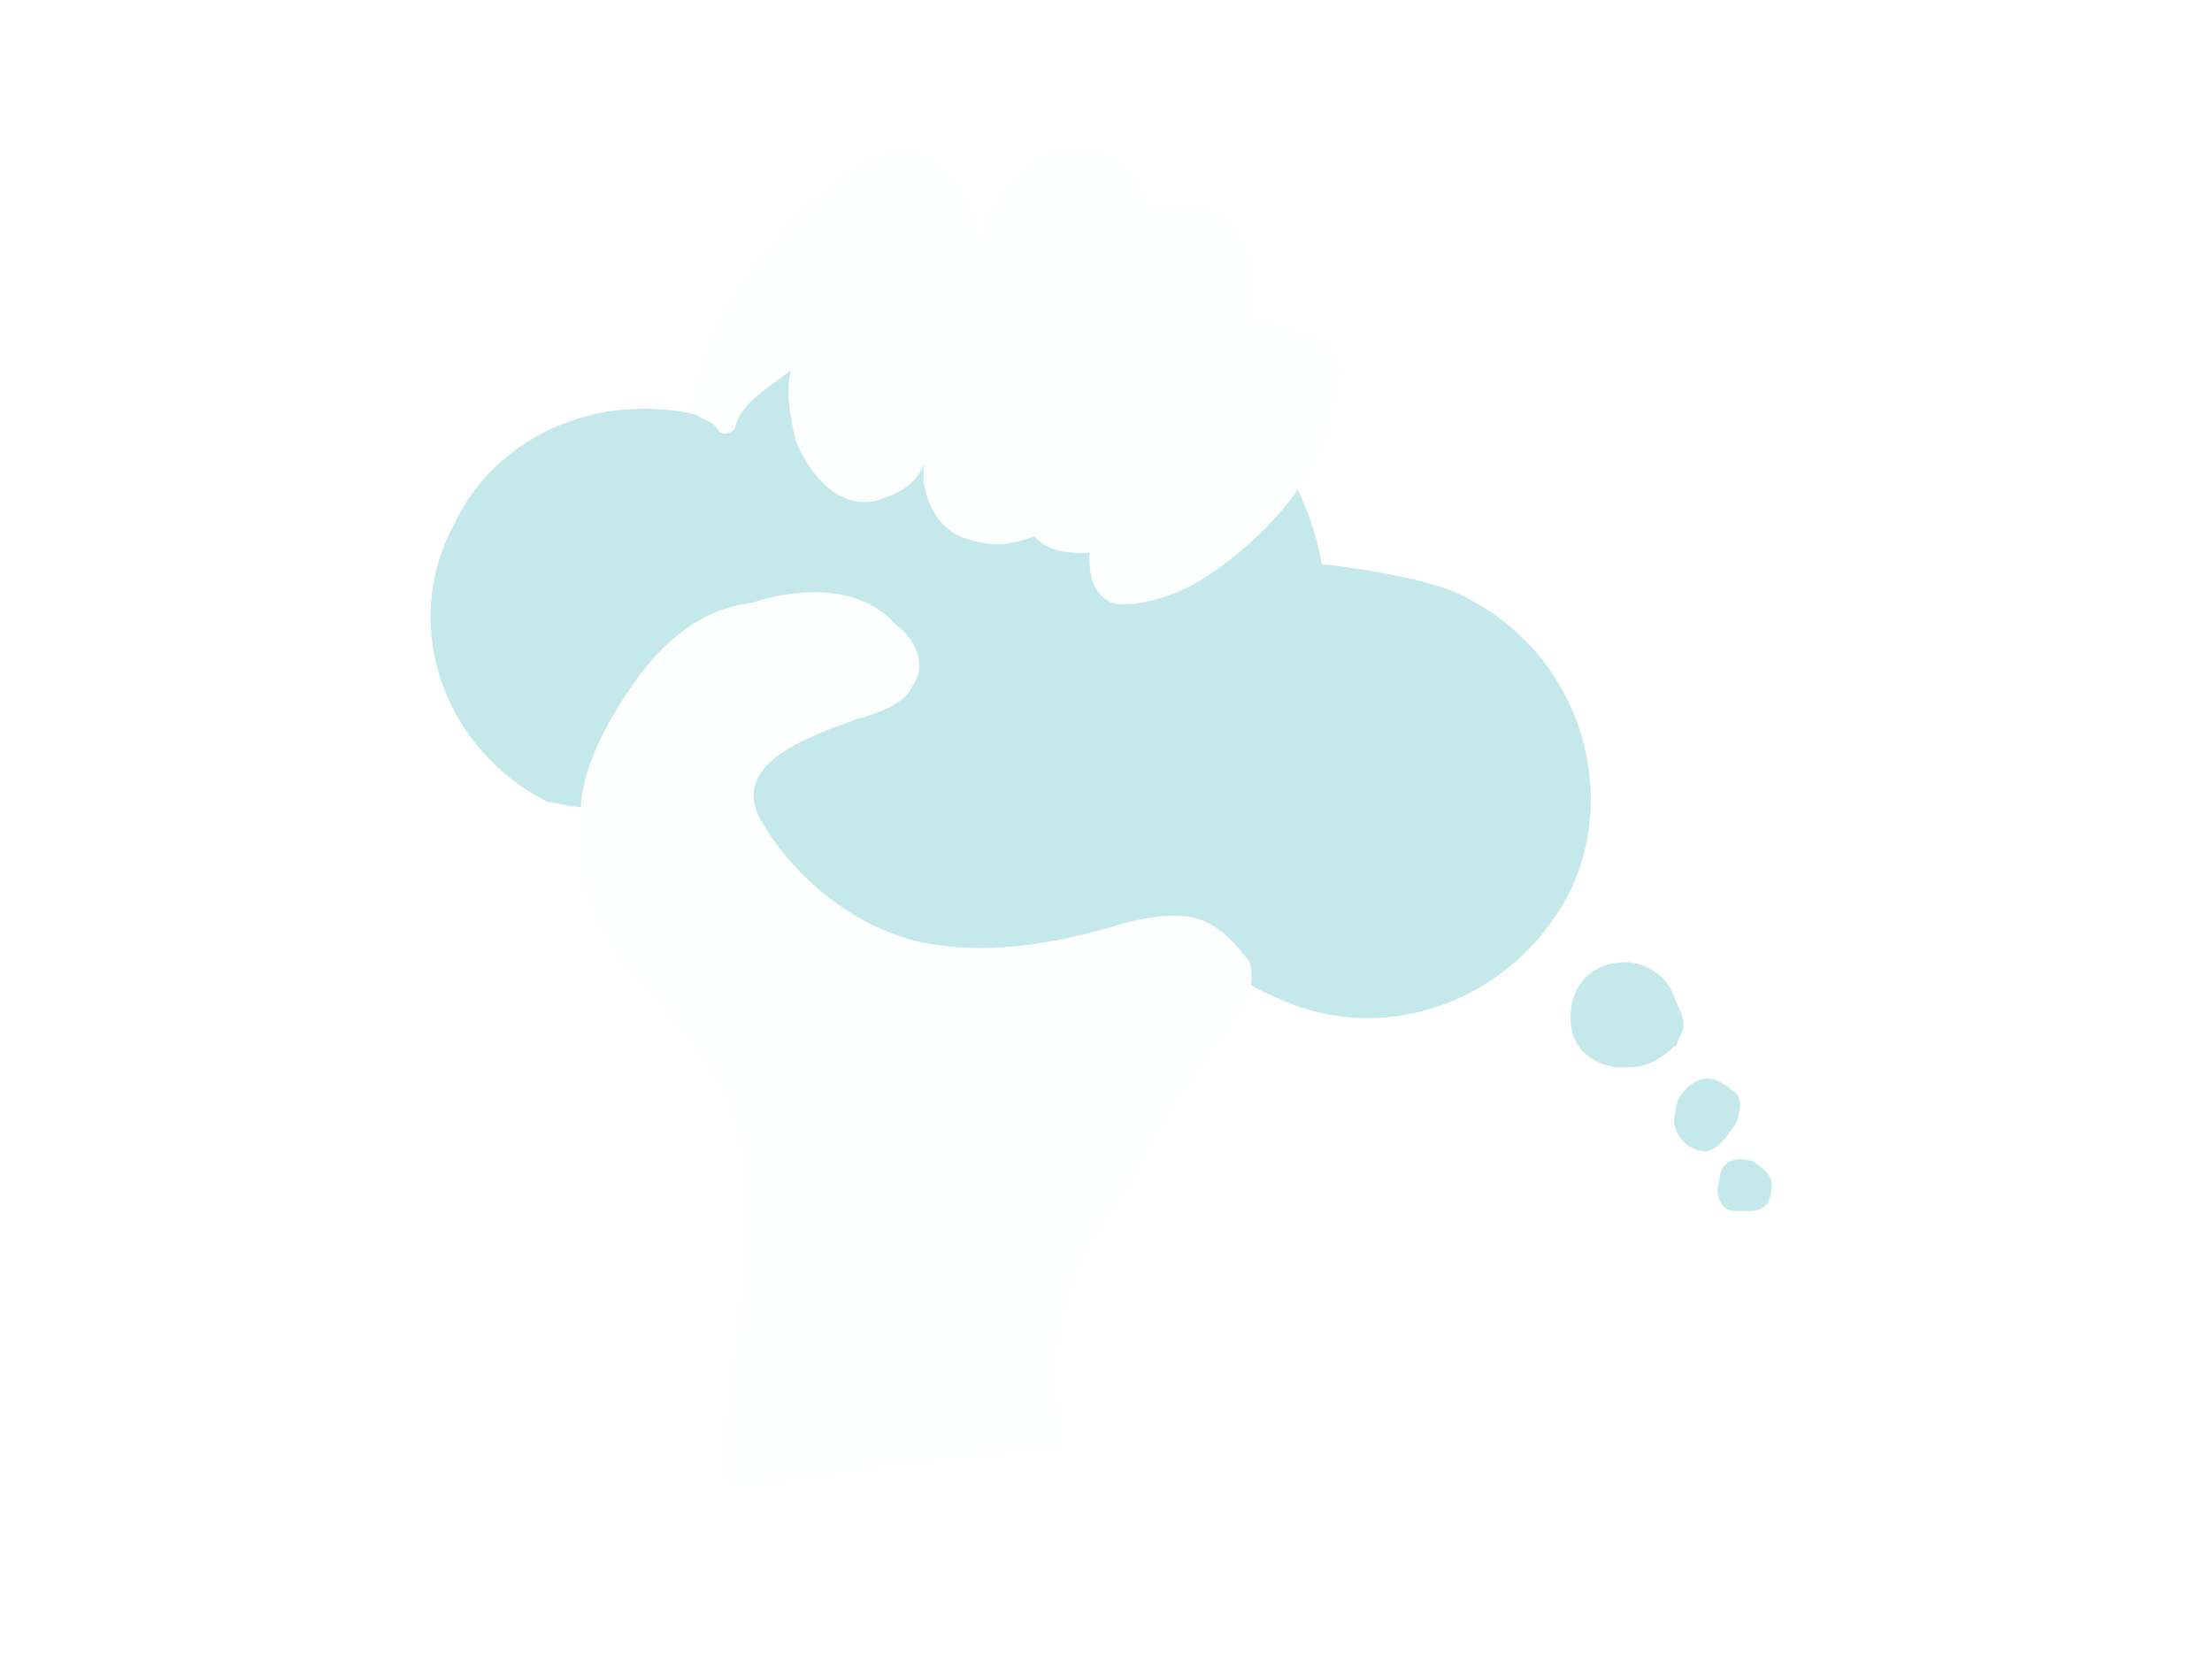
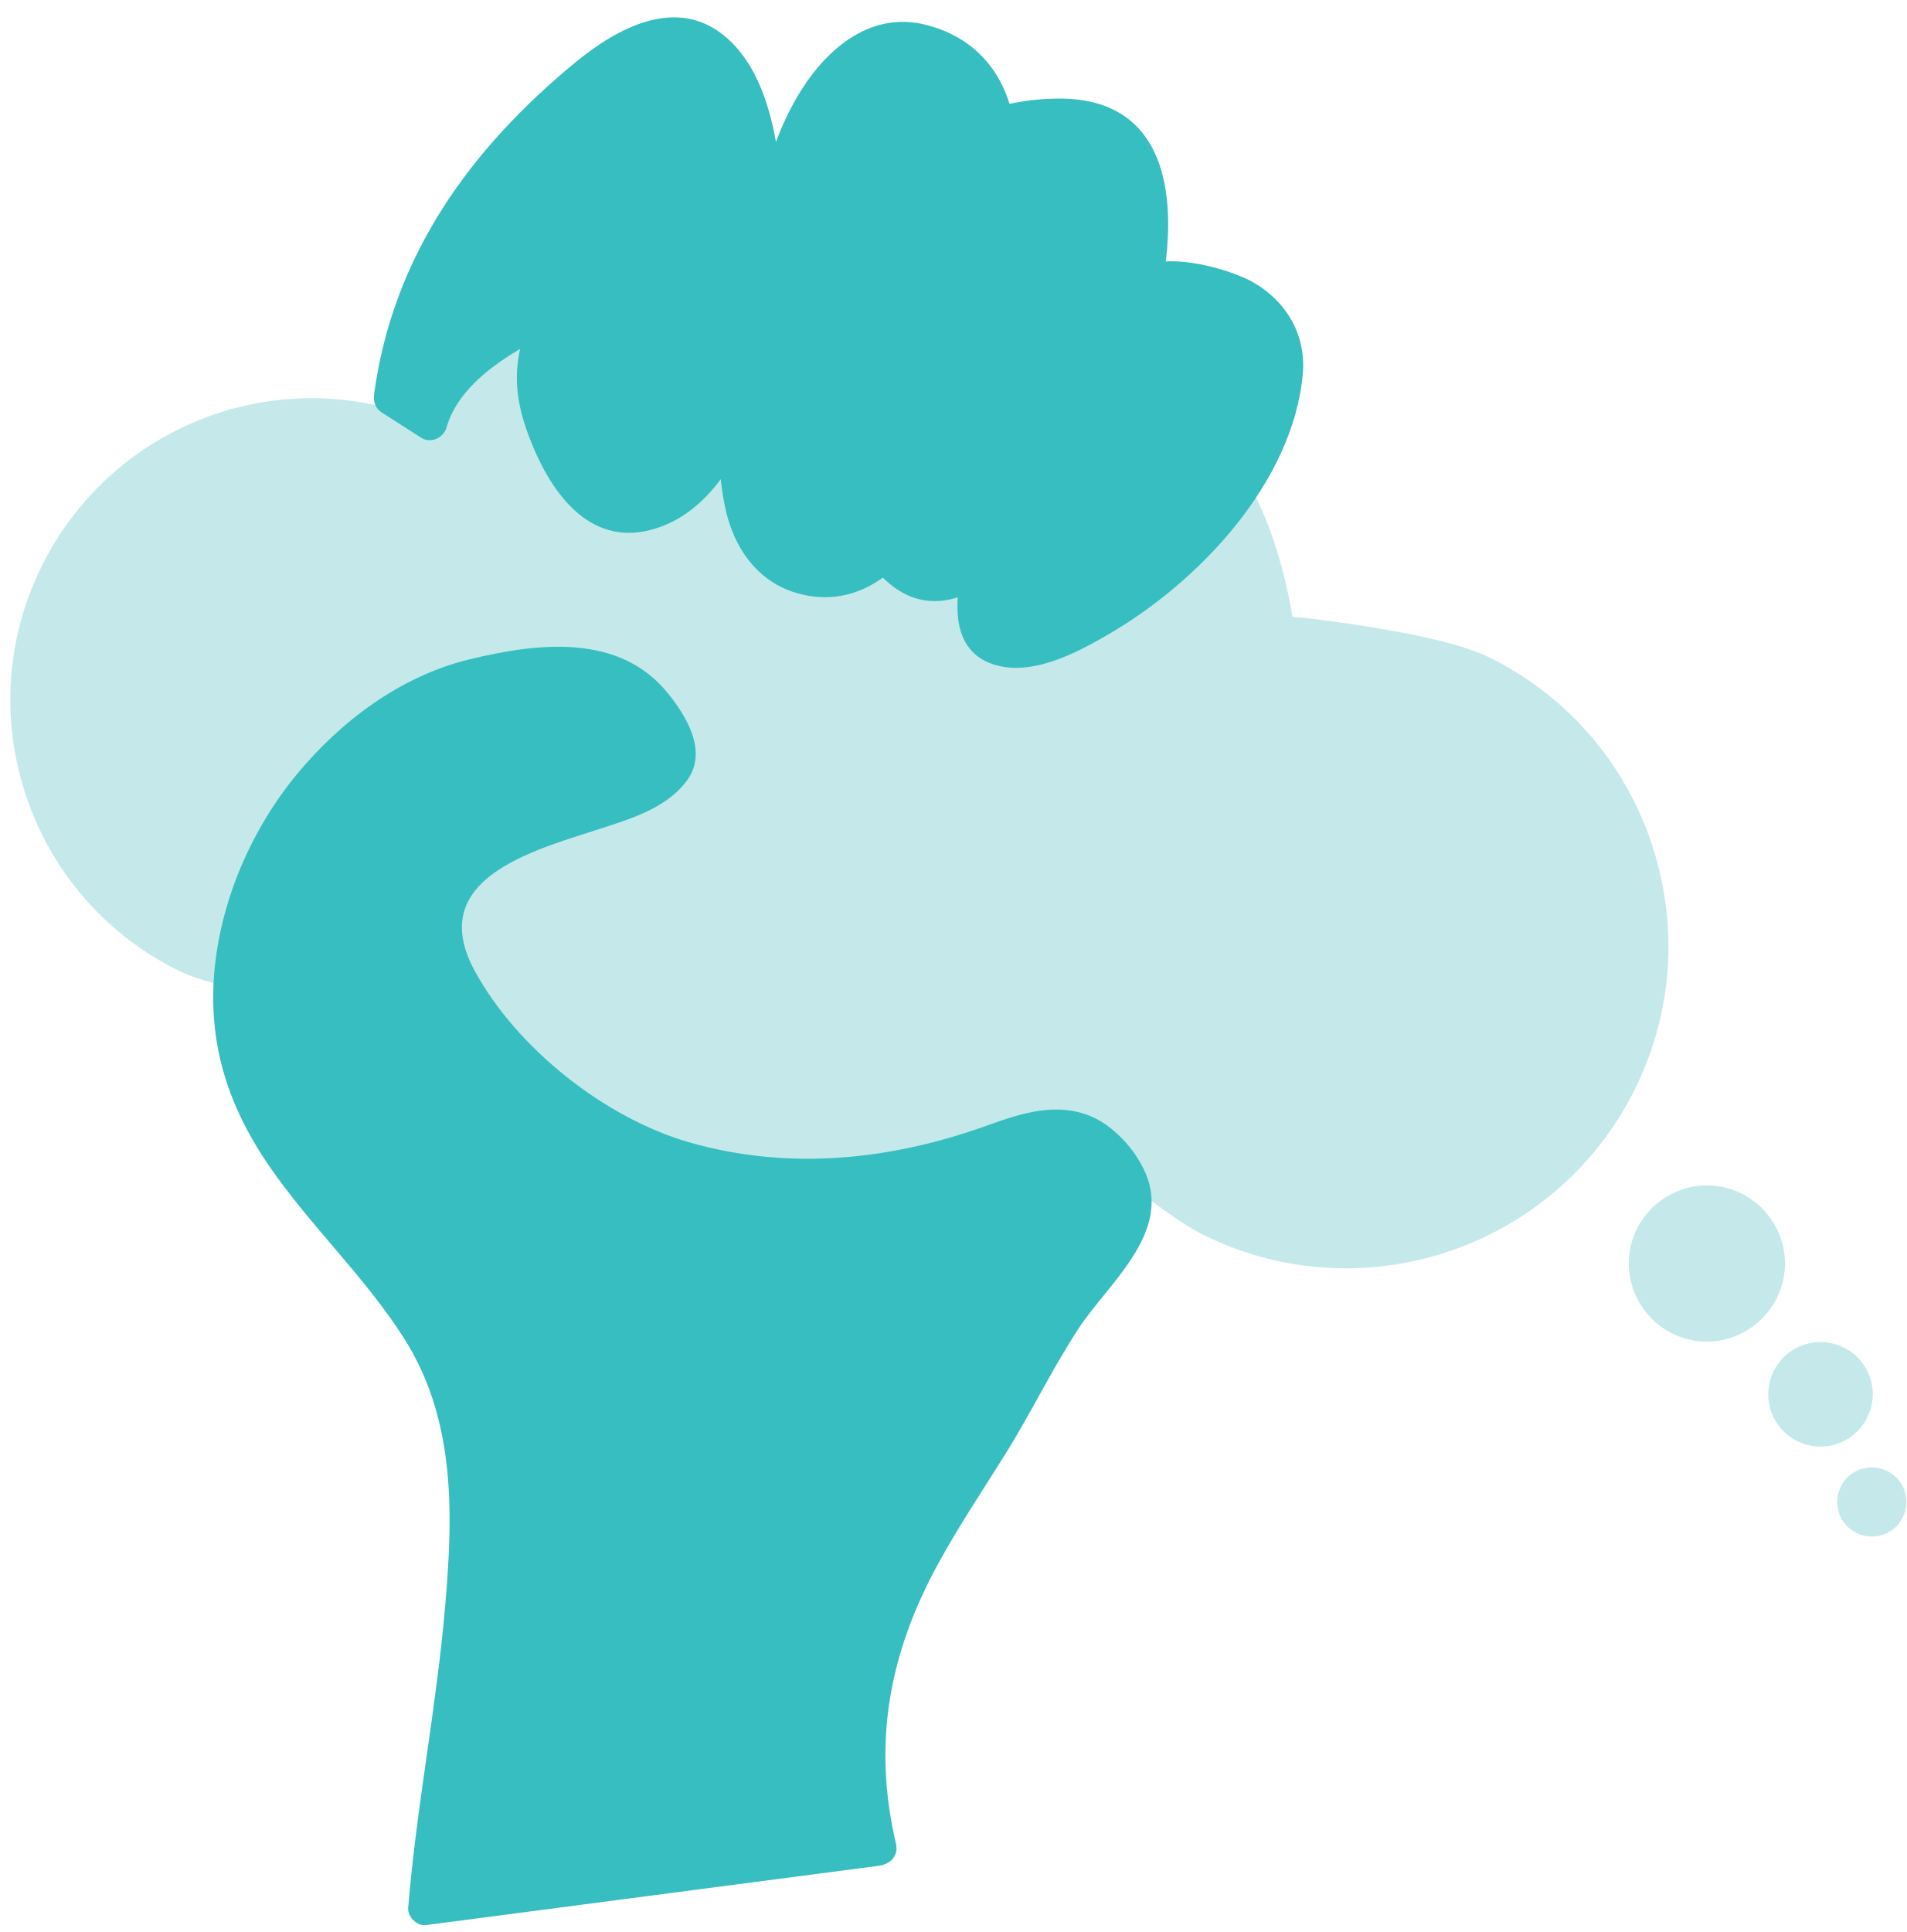
- <svg xmlns="http://www.w3.org/2000/svg" version="1.1" id="Layer_1" x="0px" y="0px" viewBox="0 0 40 30" enable-background="new 0 0 40 30" xml:space="preserve">
+ <svg xmlns="http://www.w3.org/2000/svg" version="1.1" id="Layer_1" x="0px" y="0px" width="555.4px" height="562.7px" viewBox="0 0 555.4 562.7" enable-background="new 0 0 555.4 562.7" xml:space="preserve">
  <g>
-     <path fill="#C5E9EA" d="M26.5,10.8c-0.7-0.4-2.6-0.6-2.6-0.6c-0.1-0.6-0.3-1.1-0.6-1.7c-1.4-2.4-8.8-2.3-8.8-2.3   C14,6.5,13.4,7.1,13,7.6l-0.4-0.1c-1.7-0.4-3.6,0.3-4.4,2c-1,1.9-0.1,4.1,1.7,5c0.1,0,0.4,0.1,0.7,0.1l2.8,0c0.6,0.7,1.1,1.7,2,2.1   c1.9,1,4,0.9,5.7-0.1c0,0,1.1,1.1,1.9,1.4c2,1,4.4,0.1,5.4-1.9C29.3,14.2,28.5,11.8,26.5,10.8z" />
-     <path fill="#C5E9EA" d="M30.4,18.7c0.1-0.2,0-0.4-0.1-0.6c-0.1-0.4-0.5-0.7-0.9-0.7c-0.6,0-1,0.4-1,1c0,0.5,0.3,0.8,0.8,0.9   c0,0,0.1,0,0.1,0c0,0,0.1,0,0.1,0c0,0,0,0,0.1,0c0.3,0,0.6-0.2,0.8-0.4C30.3,19,30.3,18.9,30.4,18.7z" />
-     <path fill="#C5E9EA" d="M31.4,20.3c0.1-0.3,0.1-0.5-0.1-0.6c-0.1-0.1-0.3-0.2-0.4-0.2c-0.3,0-0.6,0.3-0.6,0.6   c-0.1,0.3,0.1,0.6,0.4,0.7C31,20.9,31.2,20.6,31.4,20.3z" />
-     <path fill="#C5E9EA" d="M31.7,21c-0.3-0.1-0.6,0-0.6,0.3c-0.1,0.3,0,0.6,0.3,0.6c0,0,0.1,0,0.1,0c0,0,0,0,0.1,0   c0.1,0,0.4,0,0.4-0.3c0,0.1-0.1,0.1-0.1,0.2c0.1-0.1,0.1-0.1,0.1-0.2c0,0,0,0,0,0.1C32.1,21.3,32,21.2,31.7,21z M31.8,21.8   C31.8,21.8,31.8,21.8,31.8,21.8C31.8,21.8,31.8,21.8,31.8,21.8z" />
-   </g>
-   <g>
-     <path fill="#FDFFFF" d="M21.6,16.6c-0.4-0.1-0.9,0-1.3,0.1c-1.3,0.4-2.6,0.6-3.8,0.3c-1.1-0.3-2.1-1.1-2.7-2.1   c-0.7-1.1,0.9-1.6,1.7-1.9c0.4-0.1,0.9-0.3,1-0.6c0.3-0.4,0-0.9-0.3-1.1c-0.6-0.7-1.7-0.7-2.6-0.4c-0.9,0.1-1.6,0.7-2.1,1.4   s-1,1.6-1,2.4c-0.1,1,0.1,1.7,0.7,2.6c0.6,0.7,1.3,1.4,1.7,2.1c0.7,1,0.6,2.3,0.6,3.4c-0.1,1.3-0.4,2.6-0.4,3.8   c0,0.1,0.1,0.3,0.3,0.3c1.9-0.3,3.8-0.6,5.7-0.7c0.1,0,0.1-0.1,0.1-0.3c-0.3-1.3-0.1-2.4,0.6-3.6c0.3-0.4,0.6-0.9,0.9-1.4   c0.3-0.6,0.6-1.1,1-1.6c0.3-0.6,1.1-1.1,0.9-1.9C22.3,17,22,16.7,21.6,16.6z" />
-     <path fill="#FDFFFF" d="M23.7,6.1c-0.3-0.1-0.7-0.3-1.1-0.3c0.1-1.1-0.1-2.1-1.3-2.1c-0.1,0-0.4,0-0.6,0c-0.1-0.4-0.4-0.9-1-1   c-0.7-0.1-1.3,0.3-1.7,1c-0.1,0.1-0.1,0.3-0.3,0.6c-0.1-0.4-0.3-1-0.7-1.3c-0.6-0.6-1.4-0.1-1.9,0.3c-1.3,1.1-2.3,2.4-2.6,4.1   c0,0,0,0.1,0.1,0.1c0.1,0.1,0.3,0.1,0.4,0.3c0.1,0.1,0.3,0,0.3-0.1c0.1-0.4,0.6-0.7,1-1c-0.1,0.4,0,0.9,0.1,1.3   c0.3,0.7,0.9,1.3,1.6,1c0.3-0.1,0.6-0.3,0.7-0.6c0,0.1,0,0.1,0,0.3c0.1,0.6,0.4,1,1,1.1c0.4,0.1,0.7,0,1-0.1c0.3,0.3,0.6,0.3,1,0.3   c0,0.3,0,0.7,0.4,0.9c0.4,0.1,1.1-0.1,1.6-0.4c1.1-0.7,2.3-1.9,2.4-3.3C24.4,6.6,24.1,6.2,23.7,6.1z" />
+     <g>
+       <path fill="#C5E9EA" d="M68.6,286.6c-6.2-1.1-11.8-2.7-16.1-4.8C9.4,260.6-8.2,208.5,13,165.5c19-38.6,62.9-56.7,102.8-44.8    l9.5,2.5c9.7-13.7,21.6-25.2,35-34.2c0,0,170.5-2.7,202,51.4c7.1,12.3,11,26.2,13.4,40.2c0,0,42.1,4.2,57.6,11.8    c46,22.7,64.8,78.4,42.1,124.3s-78.4,64.8-124.3,42.1c-14.8-7.3-43.5-33.9-43.5-33.9c-38.8,22.1-87.5,25.2-130.6,3.9    c-19.8-9.8-32.6-31.7-45.1-48.1" />
+       <path fill="#C5E9EA" d="M202.8,339.6c-9-2.4-17.8-5.7-26.3-9.9c-16.2-8-27.8-24.1-38.1-38.4c-2.5-3.5-4.9-6.9-7.4-10l1.6-1.2    c2.5,3.2,4.9,6.5,7.4,10.1c10.1,14.1,21.6,30,37.4,37.8c41.2,20.3,89.7,18.9,129.7-3.9l0.6-0.4l0.5,0.5    c0.3,0.3,28.8,26.6,43.3,33.8c45.4,22.4,100.6,3.7,123-41.7c22.4-45.4,3.7-100.6-41.7-123c-15.2-7.5-56.8-11.7-57.2-11.7l-0.8-0.1    l-0.1-0.8c-2.8-16.2-7.2-29.3-13.3-39.9C331.2,89,168.7,89.9,160.6,90c-13.5,9.2-25.1,20.5-34.5,33.8l-0.4,0.6l-10.2-2.7    c-40.3-12.1-83,6.5-101.6,44.2c-10.2,20.6-11.7,43.8-4.3,65.6c7.4,21.7,22.7,39.3,43.3,49.4c3.9,1.9,9.3,3.5,15.9,4.7l-0.4,2    c-6.8-1.2-12.3-2.9-16.4-4.9c-21-10.4-36.8-28.4-44.3-50.6c-7.5-22.2-6-46.1,4.4-67.1c19.1-38.6,62.8-57.6,104-45.3l8.8,2.3    c9.6-13.3,21.3-24.7,34.9-33.9L160,88l0.3,0c0.4,0,43.2-0.6,89.3,5.4c62.1,8.1,100.3,23.7,113.5,46.4    c6.2,10.6,10.6,23.7,13.4,39.8c6,0.6,42.6,4.7,57.2,11.8c22.5,11.1,39.3,30.3,47.3,54s6.4,49.2-4.7,71.7    c-20.1,40.7-65.9,60.4-108.1,49.2c-6-1.6-11.9-3.8-17.6-6.6c-13.8-6.8-39.1-29.8-43.2-33.6C275.2,344.3,237.7,348.8,202.8,339.6z" />
+     </g>
+     <g>
+       <path fill="#37BEC0" d="M227.8,65.3" />
+     </g>
+     <g>
+       <path fill="#37BEC0" d="M279.8,71.2" />
+     </g>
+     <g>
+       <path fill="#37BEC0" d="M329.6,98.9" />
+     </g>
+     <g>
+       <circle fill="#C5E9EA" cx="497.2" cy="368" r="21.7" />
+       <path fill="#C5E9EA" d="M491.4,390c-12.1-3.2-19.4-15.7-16.2-27.8c3.2-12.1,15.7-19.4,27.8-16.2c12.1,3.2,19.4,15.7,16.2,27.8    C515.9,385.9,503.5,393.2,491.4,390z M502.5,348c-11-2.9-22.4,3.7-25.3,14.7c-2.9,11,3.7,22.4,14.7,25.3    c11,2.9,22.4-3.7,25.3-14.7C520.1,362.3,513.5,350.9,502.5,348z" />
+     </g>
+     <g>
+       <circle fill="#C5E9EA" cx="530.3" cy="406.1" r="14.2" />
+       <path fill="#C5E9EA" d="M526.4,420.8c-8.1-2.1-13-10.5-10.8-18.6c2.1-8.1,10.5-13,18.6-10.8c8.1,2.1,13,10.5,10.8,18.6    S534.5,423,526.4,420.8z M533.6,393.3c-7-1.9-14.3,2.4-16.1,9.4c-1.9,7,2.4,14.3,9.4,16.1s14.3-2.4,16.1-9.4    C544.9,402.4,540.7,395.2,533.6,393.3z" />
+     </g>
+     <g>
+       <circle fill="#C5E9EA" cx="545.3" cy="437.5" r="9.1" />
+       <path fill="#C5E9EA" d="M542.7,447.2c-5.4-1.4-8.6-6.9-7.2-12.3c1.4-5.4,6.9-8.6,12.3-7.2c5.4,1.4,8.6,6.9,7.2,12.3    C553.6,445.4,548.1,448.6,542.7,447.2z M547.4,429.7c-4.3-1.1-8.7,1.4-9.8,5.7c-1.1,4.3,1.4,8.7,5.7,9.8c4.3,1.1,8.7-1.4,9.8-5.7    C554.2,435.2,551.7,430.8,547.4,429.7z" />
+     </g>
+     <g>
+       <g>
+         <path fill="#37BEC0" d="M256.1,538.4c-15.4-61.7,20-91.7,45.4-139.8c15.8-31.1,35.5-40.1,27.2-55.4c-14.7-27-33.8-10.5-54.9-5.3     c-12.2,3-24.7,4.8-37.3,4.9c-21.1,0.1-42.3-4.4-60.2-15.7c-15.6-9.8-37.6-28.3-44.4-46.4c-20.8-55.6,103-31.8,54.4-80.4     c-9.3-9.3-24.2-6.5-35.8-5.4c-49.9,4.6-89.9,58.6-82.3,110c9.3,44.6,58.4,66,66.7,114.6c5.4,43.6-7.1,90.9-10.7,136.3     L256.1,538.4z" />
+       </g>
+       <g>
+         <g>
+           <path fill="#37BEC0" d="M261,537c-6.9-29.3-2-55.5,12.3-81.6c5.9-10.8,12.8-21.1,19.3-31.5c7.6-12.1,13.8-25.1,21.6-37      c7.9-12.1,24.8-25.8,20.6-42c-2.1-8-9.6-16.8-17.3-19.9c-9.8-3.9-19.6-0.9-29.1,2.5c-28.2,10.3-58,13.6-87.3,5.3      c-24.7-7-50.5-27.4-62.8-50c-15.1-27.7,19-35.6,38.3-42c8.6-2.8,18.1-6,23.6-13.6c6-8.3-0.2-18.5-5.5-25.1      c-14.2-17.8-38.1-14.9-58.2-10c-19.9,4.9-37.2,17.9-50.1,33.5c-12.9,15.7-21.6,35.5-23.8,55.7c-2.3,21.6,3.4,40.1,15.6,58      c12.1,17.7,28,32.4,39.5,50.5c15,23.6,14.3,50.8,12,77.7c-2.5,29.5-8.4,58.7-10.8,88.2c-0.2,2.5,2.5,5.3,5.1,5      c44-5.8,88.1-11.5,132.1-17.3c6.4-0.8,6.4-11-0.1-10.1c-44,5.8-88.1,11.5-132.1,17.3c1.7,1.7,3.4,3.3,5.1,5      c2.5-29.5,8.1-58.7,10.8-88.2c2.3-25.1,2.6-50.5-8.3-73.6c-9-19-24.6-34.3-37.7-50.5C78.6,324.6,69.7,304.5,73,280      c3-22.5,14.8-43.1,31.2-58.5c17.7-16.7,41-23.2,65-22.8c10.2,0.2,17.8,8,22.3,16.5c1.7,3.3,1.2,6-1.4,8.4      c-6.9,6.5-19.3,8.4-28,11.3c-20.8,6.8-43.1,18.2-36.2,43.9c5.5,20.5,24.9,36.5,41.4,48.3c23.2,16.7,51.4,22.1,79.5,20.2      c12.3-0.8,24.8-3.2,36.4-7.2c11.7-4,25.2-12.1,35.9-2c8.5,8,7.1,15,1.3,23.3c-6.6,9.5-14,18.3-19.9,28.3      c-13.3,22.6-28.1,44.9-40,68.3c-11.3,22.2-15.1,45.7-11.5,70.3c0.6,3.8,1.4,7.5,2.3,11.2C252.7,546.1,262.5,543.4,261,537z" />
+         </g>
+       </g>
+     </g>
+     <g>
+       <g>
+         <path fill="#37BEC0" d="M113.8,115.9c6.7-53.8,42.3-81.8,61.6-97.5c16.2-13.1,33-9.8,40.2,6.4c12.4,28,12.2,90.7-14.3,116.9     c-15.6,15.4-31.6,9.2-38.9-7.6c-7.8-18.2-11.4-23-2-42.5c0,0-31.2,14.1-35.1,31.7L113.8,115.9z" />
+       </g>
+       <g>
+         <g>
+           <path fill="#37BEC0" d="M118.7,117.2c4.4-31.6,19.2-58,42.2-79.8c8.4-7.9,18.2-17.8,29.3-21.4c17.9-5.8,23.6,16.2,26.2,29      c5.4,27.4,2.9,60.6-11.9,84.8c-9.2,14.9-26.3,22-36.4,4.2c-7.9-13.9-10.1-25.3-3.3-40c2.2-4.7-2.2-9.1-6.9-6.9      c-14.9,6.9-32.7,18.1-37.5,34.8c2.5-1,5-2.1,7.4-3.1c-3.8-2.4-7.6-4.9-11.4-7.3c-5.5-3.5-10.6,5.2-5.1,8.7      c3.8,2.4,7.6,4.9,11.4,7.3c2.8,1.8,6.6,0,7.4-3.1c4-13.8,20.5-23,32.8-28.6c-2.3-2.3-4.6-4.6-6.9-6.9      c-7.3,15.7-7.1,26.5-0.3,42.2c6.8,15.6,18.6,29.2,37.1,22.2c16.4-6.2,25.3-25.4,30.2-41c5.8-18.7,6.7-39.4,4.7-58.8      c-1.5-14.7-4.6-32.9-16.5-42.9c-14.2-11.9-31.4-2.4-43.4,7.4C137,43.3,114.5,74.4,109,114.6C108.1,121,117.8,123.7,118.7,117.2z      " />
+         </g>
+       </g>
+     </g>
+     <g>
+       <g>
+         <path fill="#37BEC0" d="M225.2,62.3c6.5-26.8,20.4-61.3,50.7-47.8c17.3,7.7,16.9,32.1,13.2,47.8c0,0-2.6,11.2-2.6,11.2     c-7.3,34.7-14.9,92.2-42.3,95C196.1,173.5,219.3,86.5,225.2,62.3z" />
+       </g>
+       <g>
+         <g>
+           <path fill="#37BEC0" d="M230.1,63.6c3.7-14.9,8.5-31.2,20-42c6.3-5.9,14.4-5.8,22.1-3.2c10.8,3.6,13.5,15.4,13.9,25.5      c0.5,13.3-4.2,27-6.8,40c-3.5,18.1-7,36.3-13.3,53.6c-5,13.8-13.8,28.9-30.7,25.5c-11.8-2.4-14.7-16.4-15.5-26.5      C217.7,112.1,224.3,87.2,230.1,63.6c1.5-6.3-8.2-8.9-9.8-2.6c-6.7,27.5-14.6,57.3-9.3,85.7c2.3,12.2,9.3,22.9,21.7,26.2      c15.3,4.1,27.8-4.5,35.6-16.9c11-17.3,14.8-39.6,18.7-59.3c3.2-15.8,7.9-31.9,9-48c1.3-19.2-6.5-36.3-26-41.4      c-17.1-4.5-30.5,8-38.3,21.8c-5.6,9.8-8.9,21.1-11.6,32C218.7,67.3,228.5,69.9,230.1,63.6z" />
+         </g>
+       </g>
+     </g>
+     <g>
+       <g>
+         <path fill="#37BEC0" d="M257.9,161.4c18.7,27,56.3-18.1,71.7-62.5c12-34.7,10.5-79.5-41.1-60.7     C288.5,38.1,244.8,142.4,257.9,161.4z" />
+       </g>
+       <g>
+         <g>
+           <path fill="#37BEC0" d="M253.5,164c28.8,38.3,68.9-33.3,77.5-54.7c10.6-26.3,21-80.9-22.8-80.6c-5.4,0-21.8,1.3-24.2,6.9      c-1.1,2.6-2.2,5.2-3.2,7.8c-5.2,12.9-10,25.8-14.5,38.9c-5.5,16.1-10.6,32.4-13.9,49.1C250.6,141.3,247.8,154.8,253.5,164      c3.4,5.5,12.2,0.5,8.7-5.1c-4.1-6.6-1.3-17.7,0-24.8c2.3-12.6,6-25,9.9-37.1c5.8-18.3,13.7-39.3,20.4-55.6      c0.6-1.5-0.2,0.8,0.5,0.5c5-1.7,10.1-2.7,15.3-3.1c7.3-0.5,14.1,2,18.2,8.2c7.6,11.5,4,29.2,0.9,41.5      c-4.8,19.1-14.4,37.2-25.9,53c-7.2,10-27.2,33.4-39.3,17.3C258.4,153.7,249.6,158.7,253.5,164z" />
+         </g>
+       </g>
+     </g>
+     <g>
+       <g>
+         <path fill="#37BEC0" d="M285.1,166.9c-11.5,46.5,52.5,12.3,77.1-26.5c18.5-29.2,21-60.1-27.7-58.5     C334.5,81.9,295,127.1,285.1,166.9z" />
+       </g>
+       <g>
+         <g>
+           <path fill="#37BEC0" d="M280.3,165.6c-2.2,9.6-3.2,22.8,7.7,27.4c11.4,4.7,25.2-2.6,34.8-8.2c26.4-15.3,53.8-44.2,56.7-75.9      c1-11.3-4.8-21.2-14.5-26.7c-7.8-4.4-28.8-10-35.4-2.2C308.6,104.8,288.6,133.8,280.3,165.6c-1.7,6.3,8.1,8.9,9.8,2.6      c7-26.7,23.1-50.9,39.8-72.6c2-2.6,4.1-5.2,6.3-7.8c0.6-0.7,1.1-1.4,1.7-2c-1.5,1.8,5,1.3,6.2,1.3c10.7,0.5,23.6,4.4,25.3,16.6      c3.2,23.2-19.9,47.5-35.7,61c-9.3,8-20.4,15.2-32.3,18.7c-12.3,3.6-13.6-5-11.3-15.2C291.4,161.8,281.7,159.2,280.3,165.6z" />
+         </g>
+       </g>
+     </g>
  </g>
</svg>
